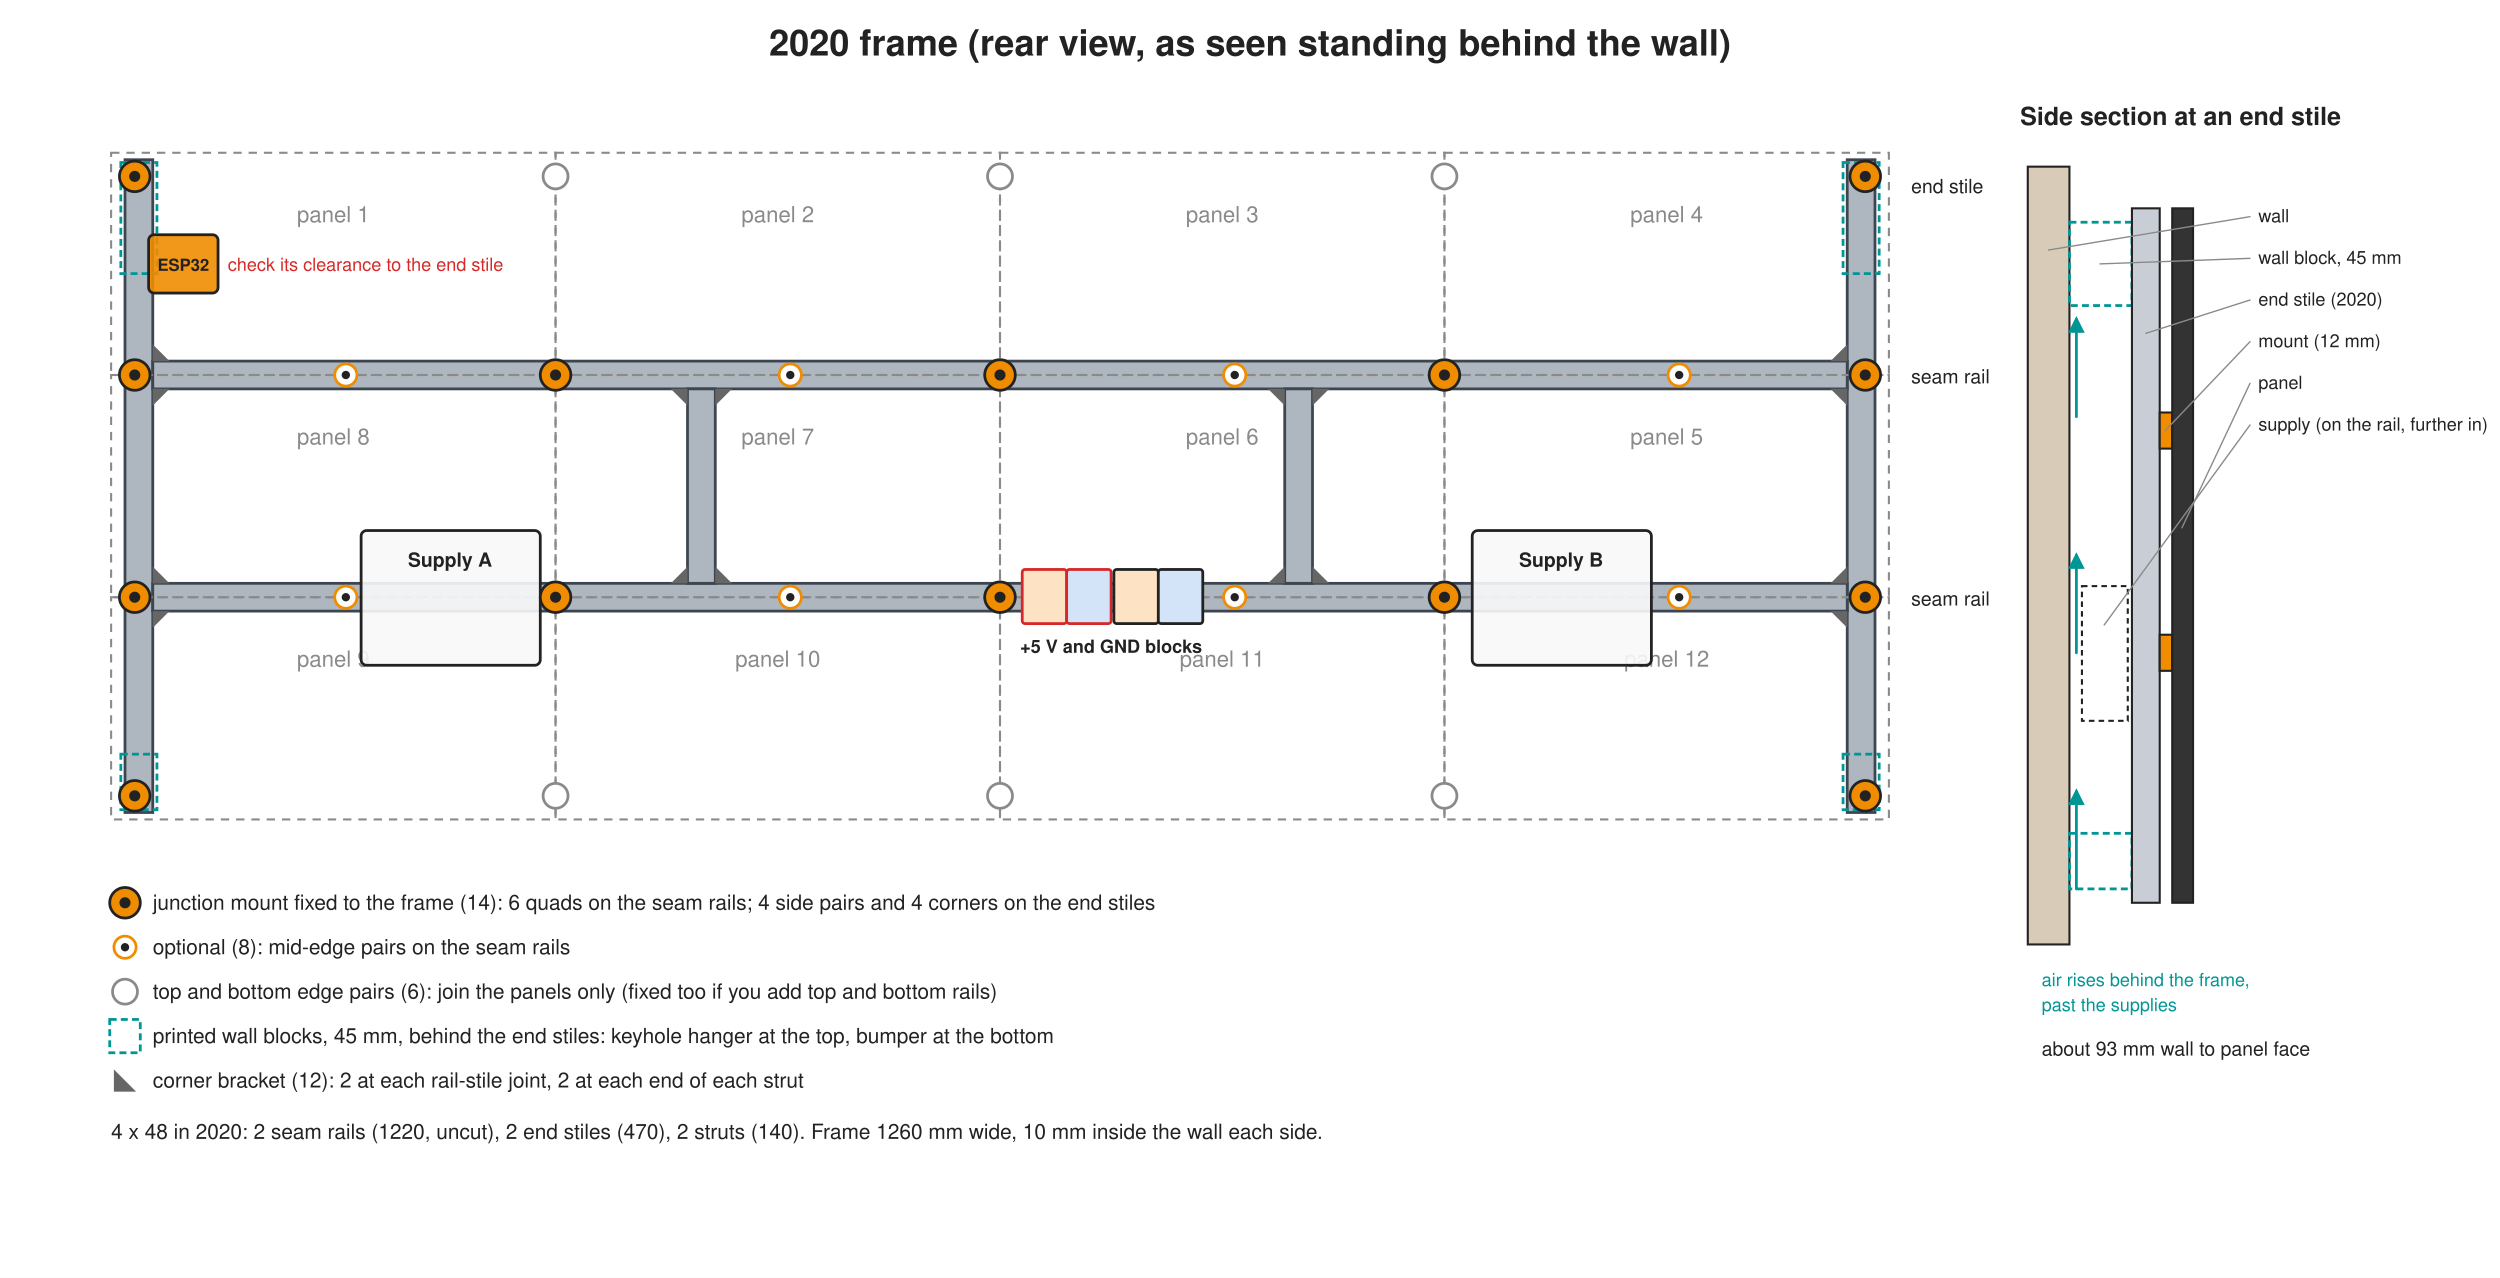
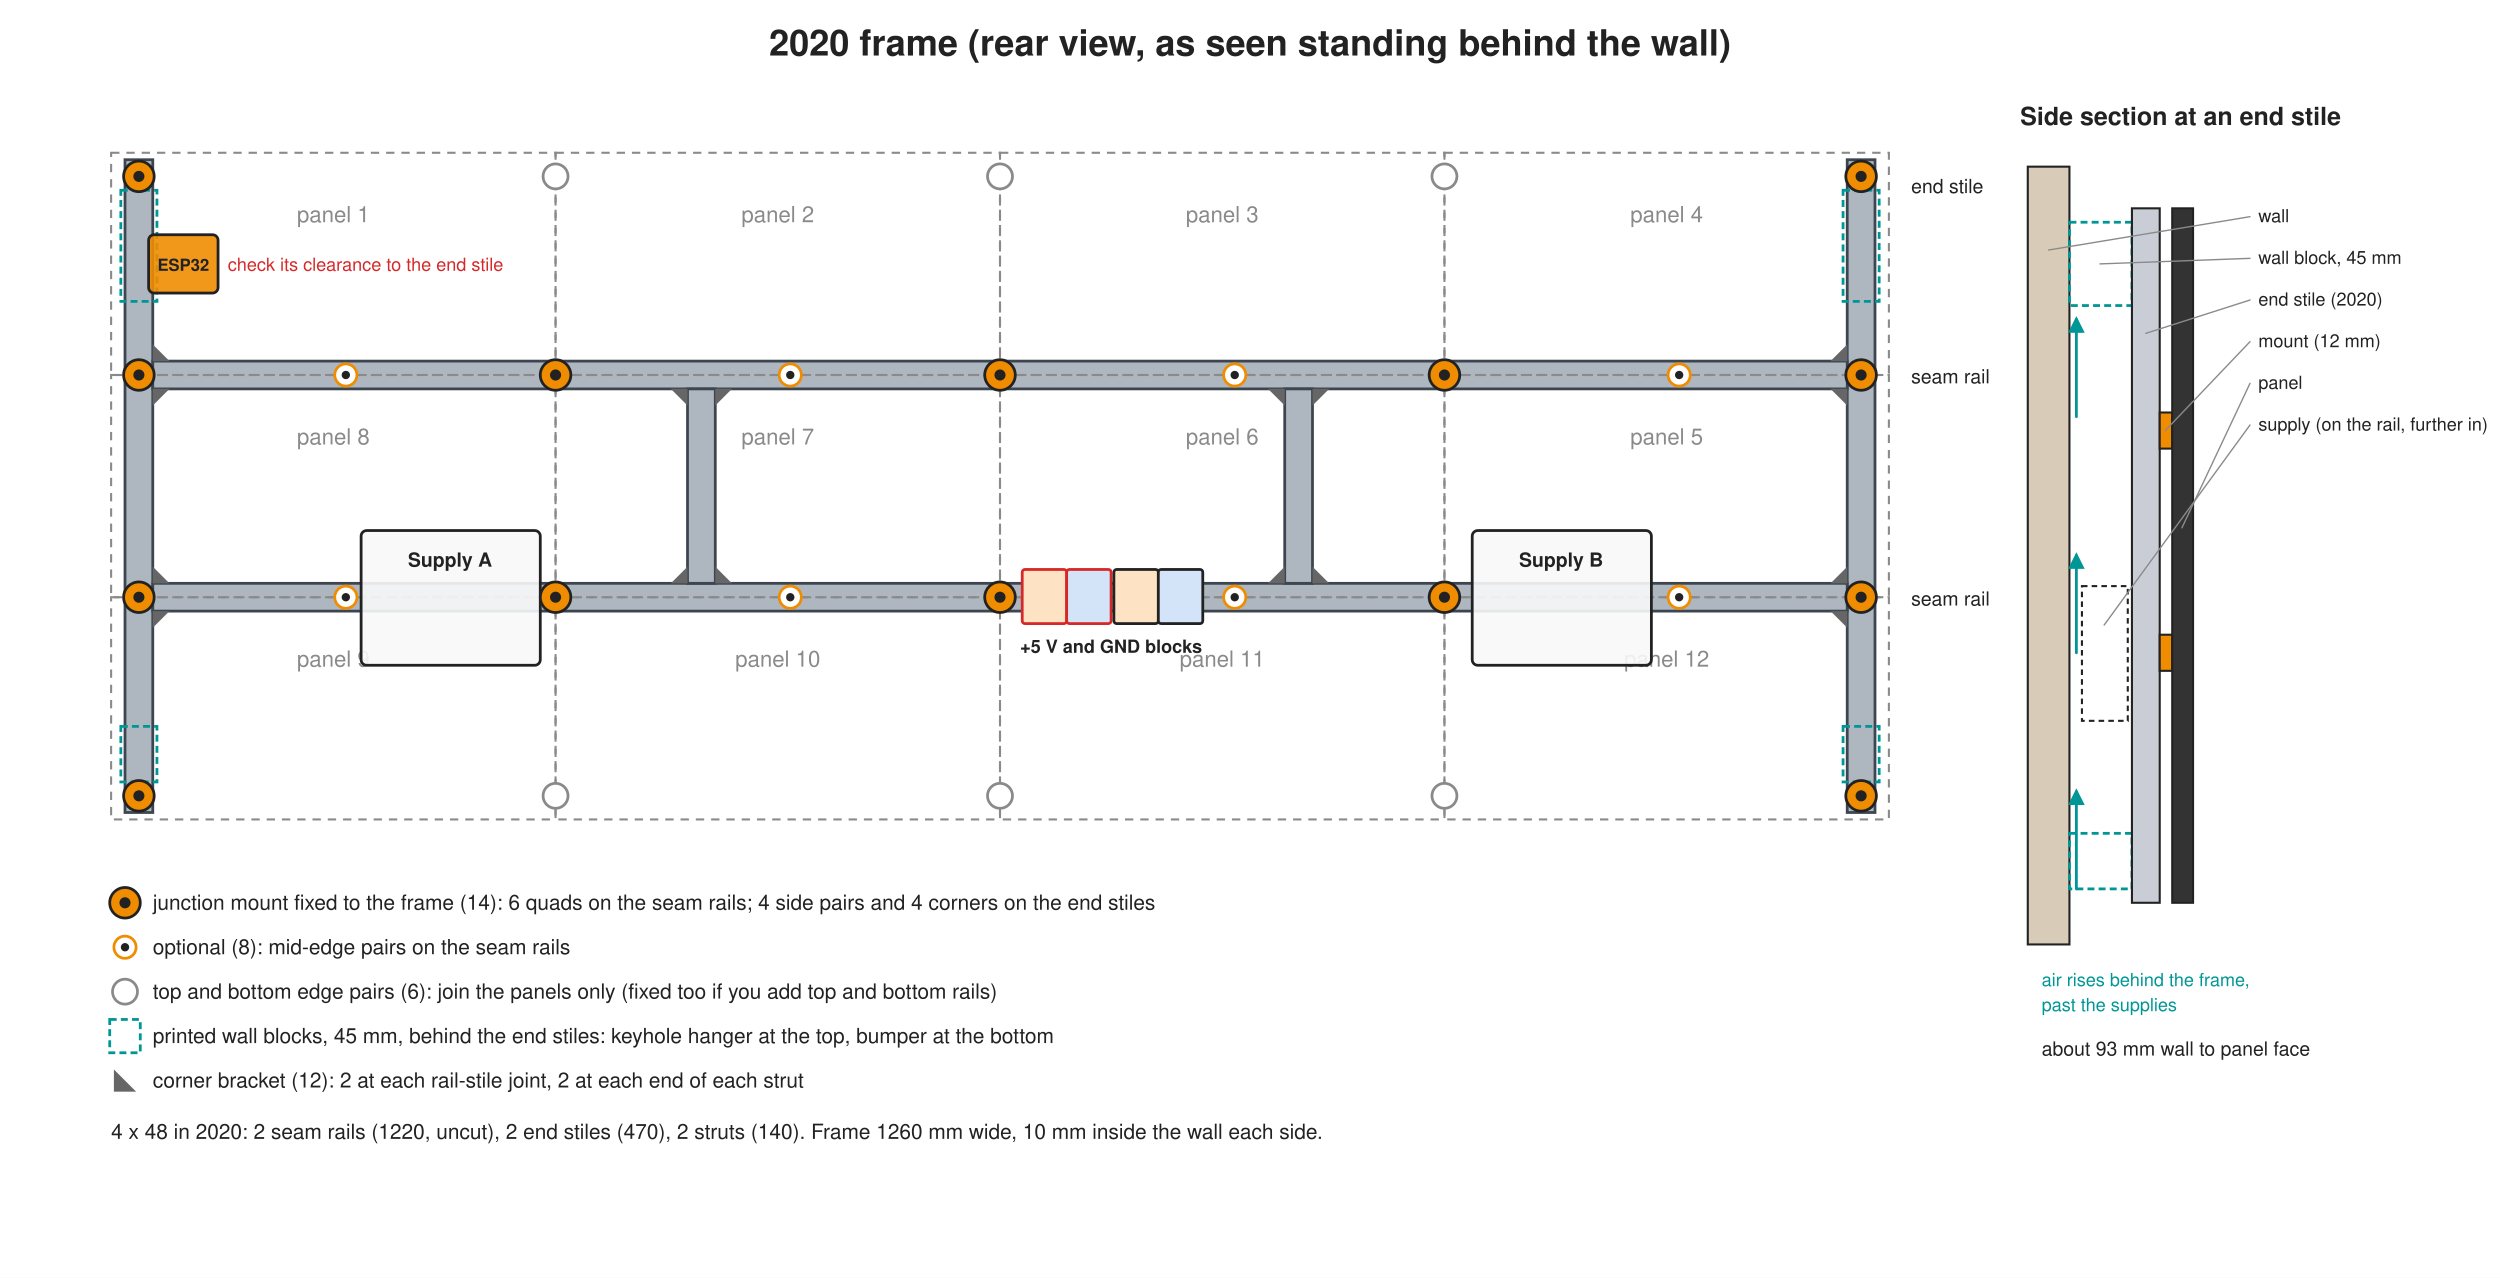
<svg xmlns="http://www.w3.org/2000/svg" viewBox="0 0 1800 920" width="1800" height="920">
  <defs>
    <marker id="arrow" viewBox="0 0 10 10" refX="8" refY="5" markerWidth="6" markerHeight="6" orient="auto-start-reverse">
      <path d="M0,0 L10,5 L0,10 z" fill="context-stroke" />
    </marker>
  </defs>
  <rect width="1800" height="920" fill="white" />
  <text x="900" y="40" font-size="26" text-anchor="middle" fill="#222222" font-weight="bold" font-family="Helvetica, Arial, sans-serif">2020 frame (rear view, as seen standing behind the wall)</text>
  <rect x="90" y="115" width="20" height="470" rx="0" fill="#aeb6bf" stroke="#3d4650" stroke-width="2" fill-opacity="1" />
-   <rect x="87" y="117" width="26" height="80" rx="0" fill="none" stroke="#009696" stroke-width="2" fill-opacity="1" stroke-dasharray="5,3" />
-   <rect x="87" y="543" width="26" height="40" rx="0" fill="none" stroke="#009696" stroke-width="2" fill-opacity="1" stroke-dasharray="5,3" />
+   <rect x="87" y="137" width="26" height="80" rx="0" fill="none" stroke="#009696" stroke-width="2" fill-opacity="1" stroke-dasharray="5,3" />
+   <rect x="87" y="523" width="26" height="40" rx="0" fill="none" stroke="#009696" stroke-width="2" fill-opacity="1" stroke-dasharray="5,3" />
  <rect x="1330" y="115" width="20" height="470" rx="0" fill="#aeb6bf" stroke="#3d4650" stroke-width="2" fill-opacity="1" />
-   <rect x="1327" y="117" width="26" height="80" rx="0" fill="none" stroke="#009696" stroke-width="2" fill-opacity="1" stroke-dasharray="5,3" />
-   <rect x="1327" y="543" width="26" height="40" rx="0" fill="none" stroke="#009696" stroke-width="2" fill-opacity="1" stroke-dasharray="5,3" />
+   <rect x="1327" y="137" width="26" height="80" rx="0" fill="none" stroke="#009696" stroke-width="2" fill-opacity="1" stroke-dasharray="5,3" />
+   <rect x="1327" y="523" width="26" height="40" rx="0" fill="none" stroke="#009696" stroke-width="2" fill-opacity="1" stroke-dasharray="5,3" />
  <rect x="110" y="260" width="1220" height="20" rx="0" fill="#aeb6bf" stroke="#3d4650" stroke-width="2" fill-opacity="1" />
  <text x="1376" y="276" font-size="14" text-anchor="start" fill="#222222" font-weight="normal" font-family="Helvetica, Arial, sans-serif">seam rail</text>
  <rect x="110" y="420" width="1220" height="20" rx="0" fill="#aeb6bf" stroke="#3d4650" stroke-width="2" fill-opacity="1" />
  <text x="1376" y="436" font-size="14" text-anchor="start" fill="#222222" font-weight="normal" font-family="Helvetica, Arial, sans-serif">seam rail</text>
  <rect x="495" y="280" width="20" height="140" rx="0" fill="#aeb6bf" stroke="#3d4650" stroke-width="2" fill-opacity="1" />
  <rect x="925" y="280" width="20" height="140" rx="0" fill="#aeb6bf" stroke="#3d4650" stroke-width="2" fill-opacity="1" />
  <polygon points="110,260 122,260 110,248" fill="#666" />
  <polygon points="110,280 122,280 110,292" fill="#666" />
  <polygon points="110,420 122,420 110,408" fill="#666" />
  <polygon points="110,440 122,440 110,452" fill="#666" />
  <polygon points="1330,260 1318,260 1330,248" fill="#666" />
  <polygon points="1330,280 1318,280 1330,292" fill="#666" />
  <polygon points="1330,420 1318,420 1330,408" fill="#666" />
  <polygon points="1330,440 1318,440 1330,452" fill="#666" />
  <polygon points="495,280 483,280 495,292" fill="#666" />
  <polygon points="495,420 483,420 495,408" fill="#666" />
  <polygon points="515,280 527,280 515,292" fill="#666" />
  <polygon points="515,420 527,420 515,408" fill="#666" />
  <polygon points="925,280 913,280 925,292" fill="#666" />
  <polygon points="925,420 913,420 925,408" fill="#666" />
  <polygon points="945,280 957,280 945,292" fill="#666" />
  <polygon points="945,420 957,420 945,408" fill="#666" />
  <text x="1376" y="139" font-size="14" text-anchor="start" fill="#222222" font-weight="normal" font-family="Helvetica, Arial, sans-serif">end stile</text>
  <rect x="80" y="110" width="320" height="160" rx="0" fill="none" stroke="#8a8a8a" stroke-width="1.5" fill-opacity="1" stroke-dasharray="6,5" />
  <text x="240.0" y="160" font-size="16" text-anchor="middle" fill="#8a8a8a" font-weight="normal" font-family="Helvetica, Arial, sans-serif">panel 1</text>
  <rect x="400" y="110" width="320" height="160" rx="0" fill="none" stroke="#8a8a8a" stroke-width="1.5" fill-opacity="1" stroke-dasharray="6,5" />
  <text x="560.0" y="160" font-size="16" text-anchor="middle" fill="#8a8a8a" font-weight="normal" font-family="Helvetica, Arial, sans-serif">panel 2</text>
  <rect x="720" y="110" width="320" height="160" rx="0" fill="none" stroke="#8a8a8a" stroke-width="1.5" fill-opacity="1" stroke-dasharray="6,5" />
  <text x="880.0" y="160" font-size="16" text-anchor="middle" fill="#8a8a8a" font-weight="normal" font-family="Helvetica, Arial, sans-serif">panel 3</text>
  <rect x="1040" y="110" width="320" height="160" rx="0" fill="none" stroke="#8a8a8a" stroke-width="1.5" fill-opacity="1" stroke-dasharray="6,5" />
  <text x="1200.0" y="160" font-size="16" text-anchor="middle" fill="#8a8a8a" font-weight="normal" font-family="Helvetica, Arial, sans-serif">panel 4</text>
  <rect x="80" y="270" width="320" height="160" rx="0" fill="none" stroke="#8a8a8a" stroke-width="1.5" fill-opacity="1" stroke-dasharray="6,5" />
  <text x="240.0" y="320" font-size="16" text-anchor="middle" fill="#8a8a8a" font-weight="normal" font-family="Helvetica, Arial, sans-serif">panel 8</text>
  <rect x="400" y="270" width="320" height="160" rx="0" fill="none" stroke="#8a8a8a" stroke-width="1.5" fill-opacity="1" stroke-dasharray="6,5" />
  <text x="560.0" y="320" font-size="16" text-anchor="middle" fill="#8a8a8a" font-weight="normal" font-family="Helvetica, Arial, sans-serif">panel 7</text>
  <rect x="720" y="270" width="320" height="160" rx="0" fill="none" stroke="#8a8a8a" stroke-width="1.5" fill-opacity="1" stroke-dasharray="6,5" />
  <text x="880.0" y="320" font-size="16" text-anchor="middle" fill="#8a8a8a" font-weight="normal" font-family="Helvetica, Arial, sans-serif">panel 6</text>
  <rect x="1040" y="270" width="320" height="160" rx="0" fill="none" stroke="#8a8a8a" stroke-width="1.5" fill-opacity="1" stroke-dasharray="6,5" />
  <text x="1200.0" y="320" font-size="16" text-anchor="middle" fill="#8a8a8a" font-weight="normal" font-family="Helvetica, Arial, sans-serif">panel 5</text>
  <rect x="80" y="430" width="320" height="160" rx="0" fill="none" stroke="#8a8a8a" stroke-width="1.5" fill-opacity="1" stroke-dasharray="6,5" />
  <text x="240.0" y="480" font-size="16" text-anchor="middle" fill="#8a8a8a" font-weight="normal" font-family="Helvetica, Arial, sans-serif">panel 9</text>
  <rect x="400" y="430" width="320" height="160" rx="0" fill="none" stroke="#8a8a8a" stroke-width="1.5" fill-opacity="1" stroke-dasharray="6,5" />
  <text x="560.0" y="480" font-size="16" text-anchor="middle" fill="#8a8a8a" font-weight="normal" font-family="Helvetica, Arial, sans-serif">panel 10</text>
  <rect x="720" y="430" width="320" height="160" rx="0" fill="none" stroke="#8a8a8a" stroke-width="1.5" fill-opacity="1" stroke-dasharray="6,5" />
  <text x="880.0" y="480" font-size="16" text-anchor="middle" fill="#8a8a8a" font-weight="normal" font-family="Helvetica, Arial, sans-serif">panel 11</text>
  <rect x="1040" y="430" width="320" height="160" rx="0" fill="none" stroke="#8a8a8a" stroke-width="1.5" fill-opacity="1" stroke-dasharray="6,5" />
  <text x="1200.0" y="480" font-size="16" text-anchor="middle" fill="#8a8a8a" font-weight="normal" font-family="Helvetica, Arial, sans-serif">panel 12</text>
  <rect x="260" y="382" width="129" height="97" rx="4" fill="#f8f8f8" stroke="#222222" stroke-width="2" fill-opacity="0.9" />
  <text x="324" y="408" font-size="14" text-anchor="middle" fill="#222222" font-weight="bold" font-family="Helvetica, Arial, sans-serif">Supply A</text>
  <rect x="1060" y="382" width="129" height="97" rx="4" fill="#f8f8f8" stroke="#222222" stroke-width="2" fill-opacity="0.9" />
  <text x="1124" y="408" font-size="14" text-anchor="middle" fill="#222222" font-weight="bold" font-family="Helvetica, Arial, sans-serif">Supply B</text>
  <rect x="736" y="410" width="32" height="39" rx="2" fill="#fde3c4" stroke="#d62828" stroke-width="2" fill-opacity="1" />
  <rect x="768" y="410" width="32" height="39" rx="2" fill="#d3e4f8" stroke="#d62828" stroke-width="2" fill-opacity="1" />
  <rect x="802" y="410" width="32" height="39" rx="2" fill="#fde3c4" stroke="#222222" stroke-width="2" fill-opacity="1" />
  <rect x="834" y="410" width="32" height="39" rx="2" fill="#d3e4f8" stroke="#222222" stroke-width="2" fill-opacity="1" />
  <text x="800" y="470" font-size="13" text-anchor="middle" fill="#222222" font-weight="bold" font-family="Helvetica, Arial, sans-serif">+5 V and GND blocks</text>
-   <circle cx="97" cy="127" r="11" fill="#f08c00" stroke="#222222" stroke-width="2" />
-   <circle cx="97" cy="127" r="4" fill="#222222" stroke="none" stroke-width="2" />
-   <circle cx="1343" cy="127" r="11" fill="#f08c00" stroke="#222222" stroke-width="2" />
-   <circle cx="1343" cy="127" r="4" fill="#222222" stroke="none" stroke-width="2" />
-   <circle cx="97" cy="573" r="11" fill="#f08c00" stroke="#222222" stroke-width="2" />
-   <circle cx="97" cy="573" r="4" fill="#222222" stroke="none" stroke-width="2" />
-   <circle cx="1343" cy="573" r="11" fill="#f08c00" stroke="#222222" stroke-width="2" />
-   <circle cx="1343" cy="573" r="4" fill="#222222" stroke="none" stroke-width="2" />
-   <circle cx="97" cy="270" r="11" fill="#f08c00" stroke="#222222" stroke-width="2" />
-   <circle cx="97" cy="270" r="4" fill="#222222" stroke="none" stroke-width="2" />
-   <circle cx="1343" cy="270" r="11" fill="#f08c00" stroke="#222222" stroke-width="2" />
-   <circle cx="1343" cy="270" r="4" fill="#222222" stroke="none" stroke-width="2" />
+   <circle cx="100" cy="127" r="11" fill="#f08c00" stroke="#222222" stroke-width="2" />
+   <circle cx="100" cy="127" r="4" fill="#222222" stroke="none" stroke-width="2" />
+   <circle cx="1340" cy="127" r="11" fill="#f08c00" stroke="#222222" stroke-width="2" />
+   <circle cx="1340" cy="127" r="4" fill="#222222" stroke="none" stroke-width="2" />
+   <circle cx="100" cy="573" r="11" fill="#f08c00" stroke="#222222" stroke-width="2" />
+   <circle cx="100" cy="573" r="4" fill="#222222" stroke="none" stroke-width="2" />
+   <circle cx="1340" cy="573" r="11" fill="#f08c00" stroke="#222222" stroke-width="2" />
+   <circle cx="1340" cy="573" r="4" fill="#222222" stroke="none" stroke-width="2" />
+   <circle cx="100" cy="270" r="11" fill="#f08c00" stroke="#222222" stroke-width="2" />
+   <circle cx="100" cy="270" r="4" fill="#222222" stroke="none" stroke-width="2" />
+   <circle cx="1340" cy="270" r="11" fill="#f08c00" stroke="#222222" stroke-width="2" />
+   <circle cx="1340" cy="270" r="4" fill="#222222" stroke="none" stroke-width="2" />
  <circle cx="400" cy="270" r="11" fill="#f08c00" stroke="#222222" stroke-width="2" />
  <circle cx="400" cy="270" r="4" fill="#222222" stroke="none" stroke-width="2" />
  <circle cx="720" cy="270" r="11" fill="#f08c00" stroke="#222222" stroke-width="2" />
  <circle cx="720" cy="270" r="4" fill="#222222" stroke="none" stroke-width="2" />
  <circle cx="1040" cy="270" r="11" fill="#f08c00" stroke="#222222" stroke-width="2" />
  <circle cx="1040" cy="270" r="4" fill="#222222" stroke="none" stroke-width="2" />
-   <circle cx="97" cy="430" r="11" fill="#f08c00" stroke="#222222" stroke-width="2" />
-   <circle cx="97" cy="430" r="4" fill="#222222" stroke="none" stroke-width="2" />
-   <circle cx="1343" cy="430" r="11" fill="#f08c00" stroke="#222222" stroke-width="2" />
-   <circle cx="1343" cy="430" r="4" fill="#222222" stroke="none" stroke-width="2" />
+   <circle cx="100" cy="430" r="11" fill="#f08c00" stroke="#222222" stroke-width="2" />
+   <circle cx="100" cy="430" r="4" fill="#222222" stroke="none" stroke-width="2" />
+   <circle cx="1340" cy="430" r="11" fill="#f08c00" stroke="#222222" stroke-width="2" />
+   <circle cx="1340" cy="430" r="4" fill="#222222" stroke="none" stroke-width="2" />
  <circle cx="400" cy="430" r="11" fill="#f08c00" stroke="#222222" stroke-width="2" />
  <circle cx="400" cy="430" r="4" fill="#222222" stroke="none" stroke-width="2" />
  <circle cx="720" cy="430" r="11" fill="#f08c00" stroke="#222222" stroke-width="2" />
  <circle cx="720" cy="430" r="4" fill="#222222" stroke="none" stroke-width="2" />
  <circle cx="1040" cy="430" r="11" fill="#f08c00" stroke="#222222" stroke-width="2" />
  <circle cx="1040" cy="430" r="4" fill="#222222" stroke="none" stroke-width="2" />
  <circle cx="400" cy="127" r="9" fill="white" stroke="#8a8a8a" stroke-width="2" />
  <circle cx="720" cy="127" r="9" fill="white" stroke="#8a8a8a" stroke-width="2" />
  <circle cx="1040" cy="127" r="9" fill="white" stroke="#8a8a8a" stroke-width="2" />
  <circle cx="400" cy="573" r="9" fill="white" stroke="#8a8a8a" stroke-width="2" />
  <circle cx="720" cy="573" r="9" fill="white" stroke="#8a8a8a" stroke-width="2" />
  <circle cx="1040" cy="573" r="9" fill="white" stroke="#8a8a8a" stroke-width="2" />
  <circle cx="249.0" cy="270" r="8" fill="white" stroke="#f08c00" stroke-width="2" />
  <circle cx="249.0" cy="270" r="3" fill="#222222" stroke="none" stroke-width="2" />
  <circle cx="569.0" cy="270" r="8" fill="white" stroke="#f08c00" stroke-width="2" />
  <circle cx="569.0" cy="270" r="3" fill="#222222" stroke="none" stroke-width="2" />
  <circle cx="889.0" cy="270" r="8" fill="white" stroke="#f08c00" stroke-width="2" />
  <circle cx="889.0" cy="270" r="3" fill="#222222" stroke="none" stroke-width="2" />
  <circle cx="1209.0" cy="270" r="8" fill="white" stroke="#f08c00" stroke-width="2" />
  <circle cx="1209.0" cy="270" r="3" fill="#222222" stroke="none" stroke-width="2" />
  <circle cx="249.0" cy="430" r="8" fill="white" stroke="#f08c00" stroke-width="2" />
  <circle cx="249.0" cy="430" r="3" fill="#222222" stroke="none" stroke-width="2" />
  <circle cx="569.0" cy="430" r="8" fill="white" stroke="#f08c00" stroke-width="2" />
  <circle cx="569.0" cy="430" r="3" fill="#222222" stroke="none" stroke-width="2" />
  <circle cx="889.0" cy="430" r="8" fill="white" stroke="#f08c00" stroke-width="2" />
  <circle cx="889.0" cy="430" r="3" fill="#222222" stroke="none" stroke-width="2" />
  <circle cx="1209.0" cy="430" r="8" fill="white" stroke="#f08c00" stroke-width="2" />
  <circle cx="1209.0" cy="430" r="3" fill="#222222" stroke="none" stroke-width="2" />
  <rect x="107" y="169.0" width="50" height="42" rx="4" fill="#f08c00" stroke="#222222" stroke-width="2" fill-opacity="0.9" />
  <text x="132" y="195.0" font-size="12" text-anchor="middle" fill="#222222" font-weight="bold" font-family="Helvetica, Arial, sans-serif">ESP32</text>
  <text x="164" y="195.0" font-size="13" text-anchor="start" fill="#d62828" font-weight="normal" font-family="Helvetica, Arial, sans-serif">check its clearance to the end stile</text>
  <circle cx="90" cy="650" r="11" fill="#f08c00" stroke="#222222" stroke-width="2" />
  <circle cx="90" cy="650" r="4" fill="#222222" stroke="none" stroke-width="2" />
  <text x="110" y="655" font-size="15" text-anchor="start" fill="#222222" font-weight="normal" font-family="Helvetica, Arial, sans-serif">junction mount fixed to the frame (14): 6 quads on the seam rails; 4 side pairs and 4 corners on the end stiles</text>
  <circle cx="90" cy="682" r="8" fill="white" stroke="#f08c00" stroke-width="2" />
  <circle cx="90" cy="682" r="3" fill="#222222" stroke="none" stroke-width="2" />
  <text x="110" y="687" font-size="15" text-anchor="start" fill="#222222" font-weight="normal" font-family="Helvetica, Arial, sans-serif">optional (8): mid-edge pairs on the seam rails</text>
  <circle cx="90" cy="714" r="9" fill="white" stroke="#8a8a8a" stroke-width="2" />
  <text x="110" y="719" font-size="15" text-anchor="start" fill="#222222" font-weight="normal" font-family="Helvetica, Arial, sans-serif">top and bottom edge pairs (6): join the panels only (fixed too if you add top and bottom rails)</text>
  <rect x="79" y="734" width="22" height="24" rx="0" fill="none" stroke="#009696" stroke-width="2" fill-opacity="1" stroke-dasharray="5,3" />
  <text x="110" y="751" font-size="15" text-anchor="start" fill="#222222" font-weight="normal" font-family="Helvetica, Arial, sans-serif">printed wall blocks, 45 mm, behind the end stiles: keyhole hanger at the top, bumper at the bottom</text>
  <polygon points="82,786 98,786 82,770" fill="#666" />
  <text x="110" y="783" font-size="15" text-anchor="start" fill="#222222" font-weight="normal" font-family="Helvetica, Arial, sans-serif">corner bracket (12): 2 at each rail-stile joint, 2 at each end of each strut</text>
  <text x="80" y="820" font-size="15" text-anchor="start" fill="#222222" font-weight="normal" font-family="Helvetica, Arial, sans-serif">4 x 48 in 2020: 2 seam rails (1220, uncut), 2 end stiles (470), 2 struts (140). Frame 1260 mm wide, 10 mm inside the wall each side.</text>
  <text x="1570" y="90" font-size="18" text-anchor="middle" fill="#222222" font-weight="bold" font-family="Helvetica, Arial, sans-serif">Side section at an end stile</text>
  <rect x="1460" y="120" width="30" height="560" rx="0" fill="#d8cbb8" stroke="#222222" stroke-width="1.5" fill-opacity="1" />
  <rect x="1490" y="160" width="45" height="60" rx="0" fill="none" stroke="#009696" stroke-width="2" fill-opacity="1" stroke-dasharray="5,3" />
  <rect x="1490" y="600" width="45" height="40" rx="0" fill="none" stroke="#009696" stroke-width="2" fill-opacity="1" stroke-dasharray="5,3" />
  <rect x="1535" y="150" width="20" height="500" rx="0" fill="#c9ced6" stroke="#222222" stroke-width="1.5" fill-opacity="1" />
  <rect x="1555" y="297" width="9" height="26" rx="0" fill="#f08c00" stroke="#222222" stroke-width="1.5" fill-opacity="1" />
  <rect x="1555" y="457" width="9" height="26" rx="0" fill="#f08c00" stroke="#222222" stroke-width="1.5" fill-opacity="1" />
  <rect x="1564" y="150" width="15" height="500" rx="0" fill="#333" stroke="#222222" stroke-width="1.5" fill-opacity="1" />
  <rect x="1499" y="422" width="33" height="97" rx="0" fill="none" stroke="#222222" stroke-width="1.5" fill-opacity="1" stroke-dasharray="4,3" />
  <polyline points="1495,640 1495,570" fill="none" stroke="#009696" stroke-width="2" stroke-linejoin="round" stroke-linecap="round" marker-end="url(#arrow)" />
  <polyline points="1495,470 1495,400" fill="none" stroke="#009696" stroke-width="2" stroke-linejoin="round" stroke-linecap="round" marker-end="url(#arrow)" />
  <polyline points="1495,300 1495,230" fill="none" stroke="#009696" stroke-width="2" stroke-linejoin="round" stroke-linecap="round" marker-end="url(#arrow)" />
  <polyline points="1475,180 1620,156" fill="none" stroke="#8a8a8a" stroke-width="1" stroke-linejoin="round" stroke-linecap="round" />
  <text x="1626" y="160" font-size="13" text-anchor="start" fill="#222222" font-weight="normal" font-family="Helvetica, Arial, sans-serif">wall</text>
  <polyline points="1512,190 1620,186" fill="none" stroke="#8a8a8a" stroke-width="1" stroke-linejoin="round" stroke-linecap="round" />
  <text x="1626" y="190" font-size="13" text-anchor="start" fill="#222222" font-weight="normal" font-family="Helvetica, Arial, sans-serif">wall block, 45 mm</text>
  <polyline points="1545,240 1620,216" fill="none" stroke="#8a8a8a" stroke-width="1" stroke-linejoin="round" stroke-linecap="round" />
  <text x="1626" y="220" font-size="13" text-anchor="start" fill="#222222" font-weight="normal" font-family="Helvetica, Arial, sans-serif">end stile (2020)</text>
  <polyline points="1559,310 1620,246" fill="none" stroke="#8a8a8a" stroke-width="1" stroke-linejoin="round" stroke-linecap="round" />
  <text x="1626" y="250" font-size="13" text-anchor="start" fill="#222222" font-weight="normal" font-family="Helvetica, Arial, sans-serif">mount (12 mm)</text>
  <polyline points="1571,380 1620,276" fill="none" stroke="#8a8a8a" stroke-width="1" stroke-linejoin="round" stroke-linecap="round" />
  <text x="1626" y="280" font-size="13" text-anchor="start" fill="#222222" font-weight="normal" font-family="Helvetica, Arial, sans-serif">panel</text>
  <polyline points="1515,450 1620,306" fill="none" stroke="#8a8a8a" stroke-width="1" stroke-linejoin="round" stroke-linecap="round" />
  <text x="1626" y="310" font-size="13" text-anchor="start" fill="#222222" font-weight="normal" font-family="Helvetica, Arial, sans-serif">supply (on the rail, further in)</text>
  <text x="1470" y="710" font-size="13" text-anchor="start" fill="#009696" font-weight="normal" font-family="Helvetica, Arial, sans-serif">air rises behind the frame,</text>
  <text x="1470" y="728" font-size="13" text-anchor="start" fill="#009696" font-weight="normal" font-family="Helvetica, Arial, sans-serif">past the supplies</text>
  <text x="1470" y="760" font-size="14" text-anchor="start" fill="#222222" font-weight="normal" font-family="Helvetica, Arial, sans-serif">about 93 mm wall to panel face</text>
</svg>
